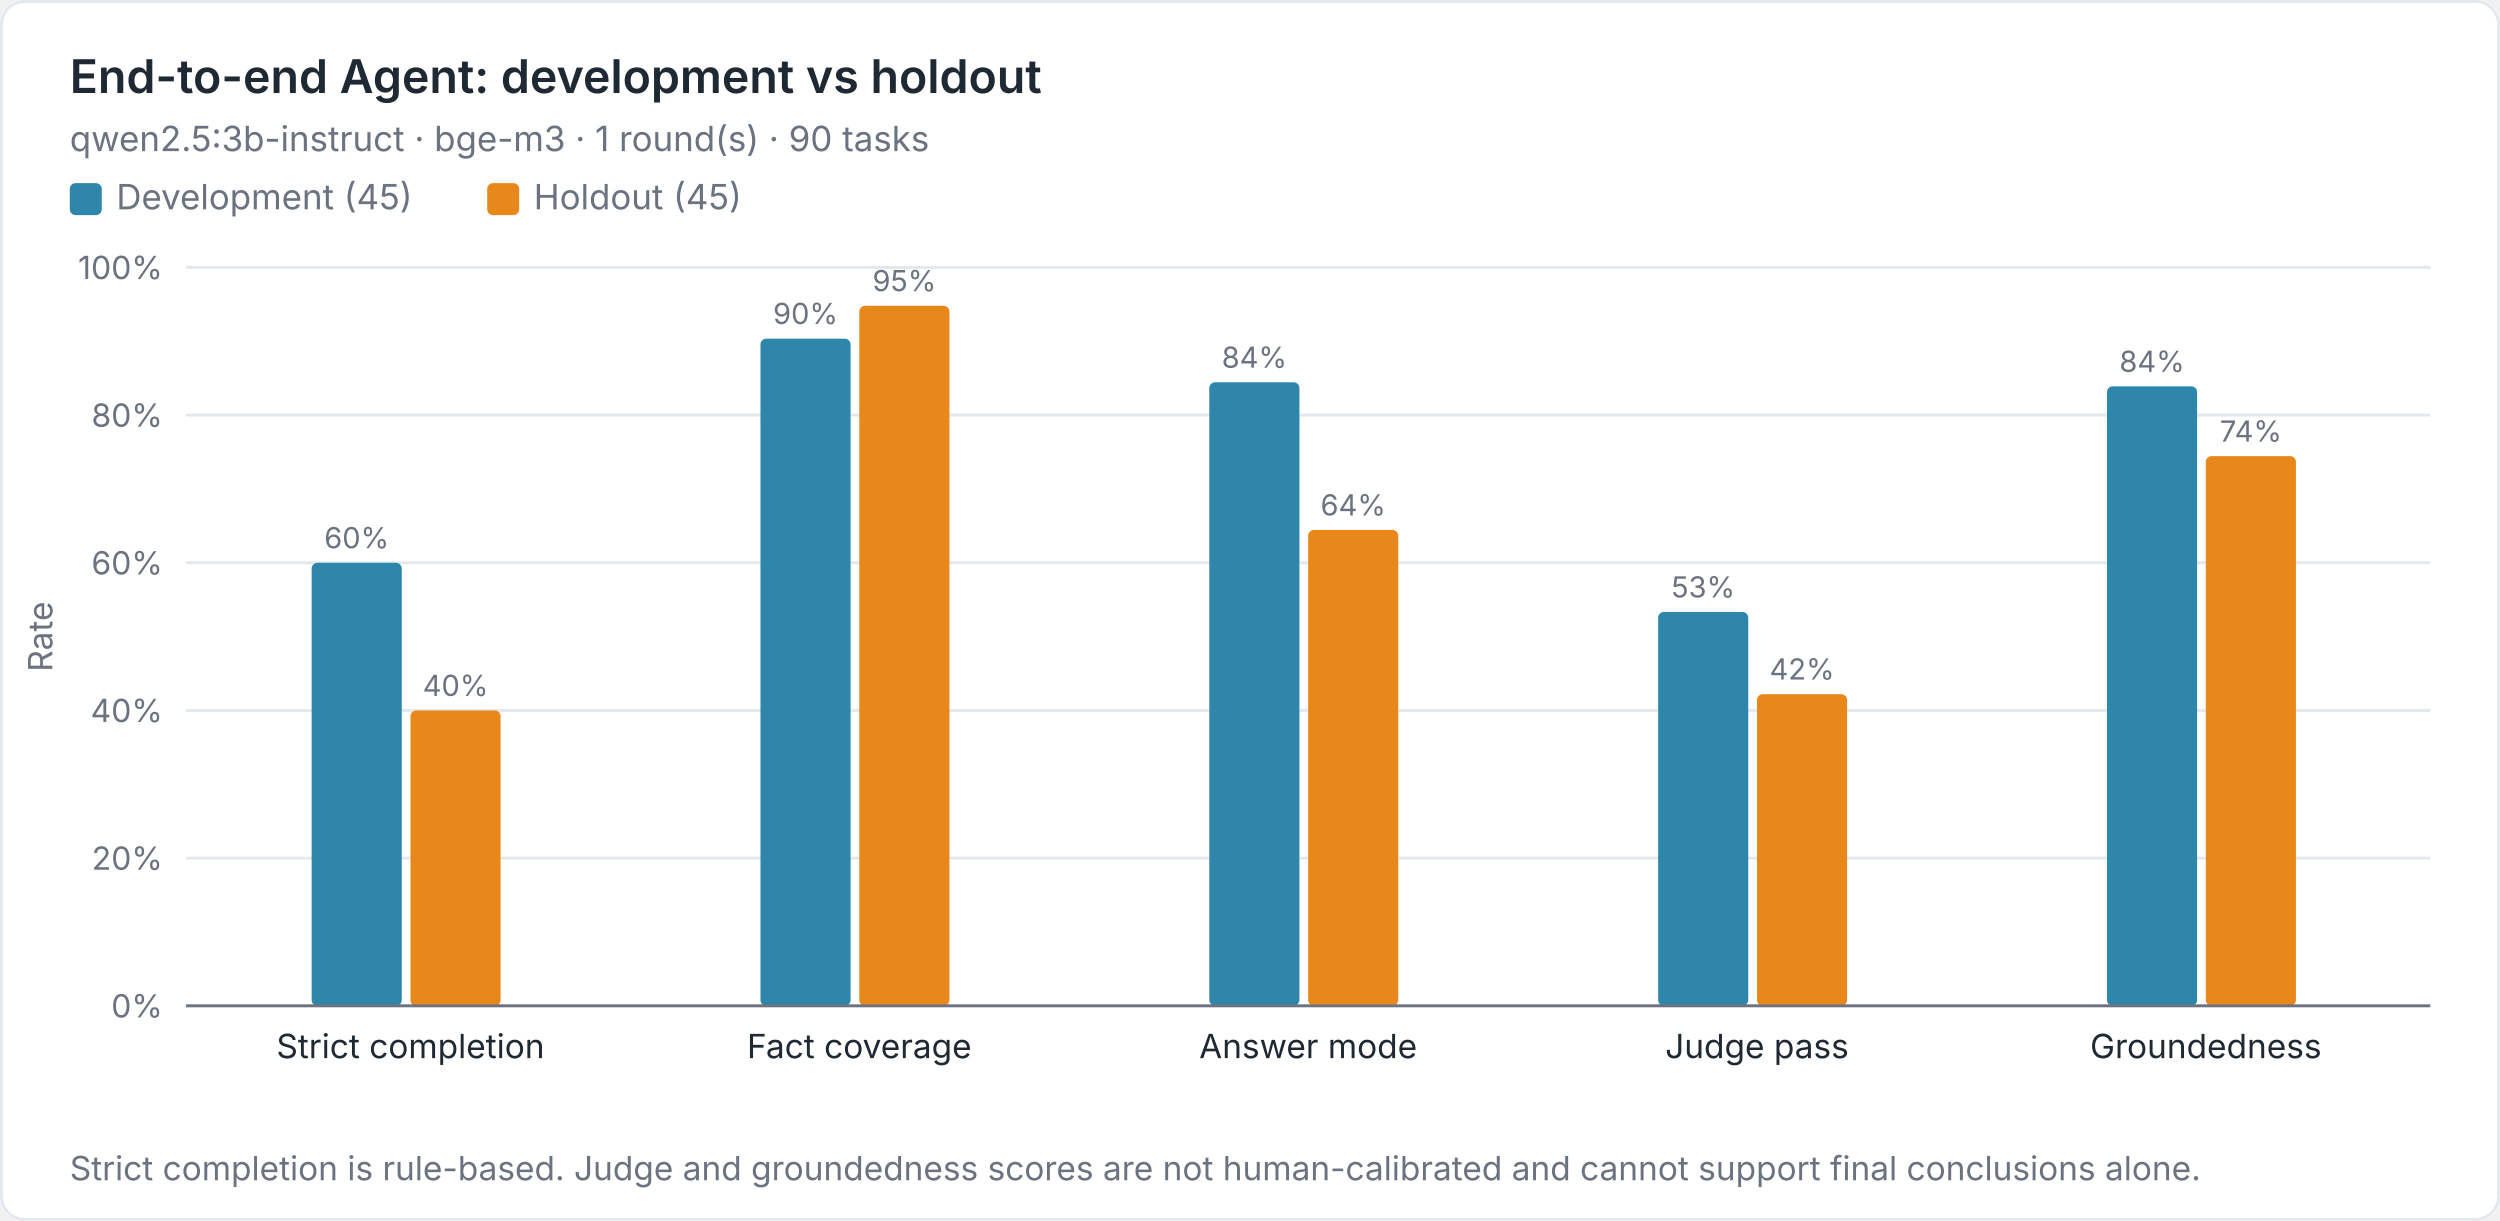
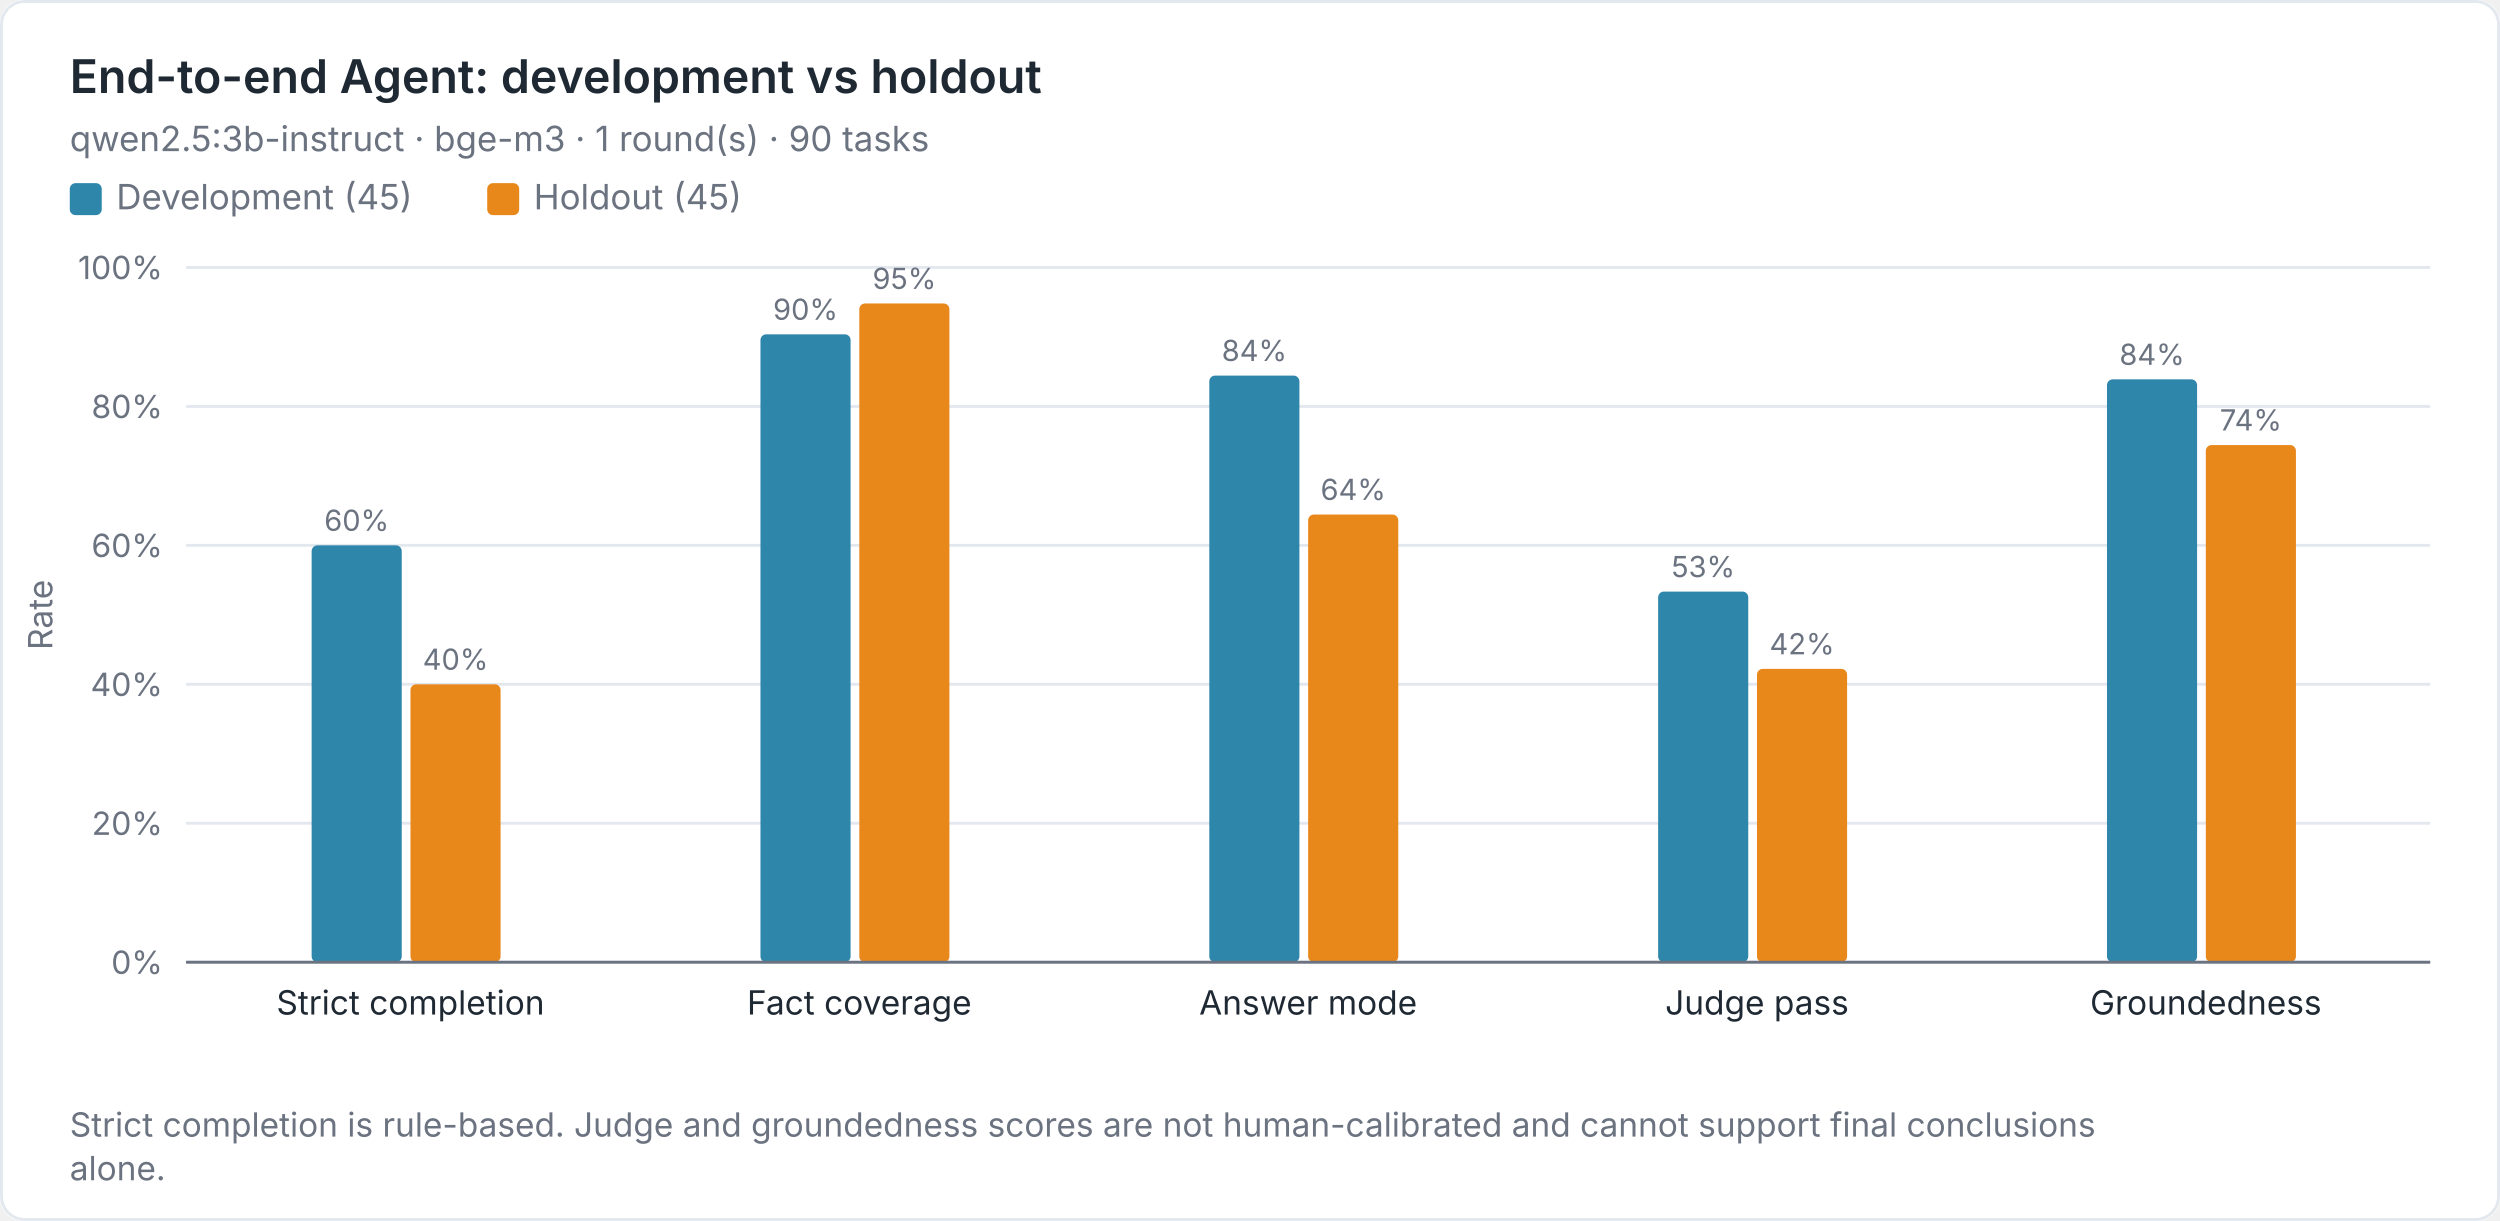
<svg xmlns="http://www.w3.org/2000/svg" width="860" height="420" viewBox="0 0 860 420" role="img">
  <rect width="860" height="420" fill="#FFFFFF" rx="8" />
  <rect x="0.5" y="0.5" width="859" height="419" fill="none" stroke="#E3E8EF" rx="8" />
  <text x="24" y="32" font-family="-apple-system, BlinkMacSystemFont, 'Segoe UI', 'Noto Sans SC', 'Microsoft YaHei', sans-serif" font-size="16" fill="#1F2933" text-anchor="start" font-weight="600">End-to-end Agent: development vs holdout</text>
  <text x="24" y="52" font-family="-apple-system, BlinkMacSystemFont, 'Segoe UI', 'Noto Sans SC', 'Microsoft YaHei', sans-serif" font-size="12" fill="#6B7280" text-anchor="start" font-weight="400">qwen2.5:3b-instruct · bge-m3 · 1 round(s) · 90 tasks</text>
  <rect x="24.0" y="63" width="11" height="11" rx="2" fill="#2E86AB" />
  <text x="40" y="72" font-family="-apple-system, BlinkMacSystemFont, 'Segoe UI', 'Noto Sans SC', 'Microsoft YaHei', sans-serif" font-size="12" fill="#6B7280" text-anchor="start" font-weight="400">Development (45)</text>
  <rect x="167.6" y="63" width="11" height="11" rx="2" fill="#E8871A" />
  <text x="183.6" y="72" font-family="-apple-system, BlinkMacSystemFont, 'Segoe UI', 'Noto Sans SC', 'Microsoft YaHei', sans-serif" font-size="12" fill="#6B7280" text-anchor="start" font-weight="400">Holdout (45)</text>
-   <line x1="64" y1="346" x2="836" y2="346" stroke="#E3E8EF" />
-   <text x="56" y="350" font-family="-apple-system, BlinkMacSystemFont, 'Segoe UI', 'Noto Sans SC', 'Microsoft YaHei', sans-serif" font-size="11" fill="#6B7280" text-anchor="end" font-weight="400">0%</text>
-   <line x1="64" y1="295.2" x2="836" y2="295.2" stroke="#E3E8EF" />
-   <text x="56" y="299.2" font-family="-apple-system, BlinkMacSystemFont, 'Segoe UI', 'Noto Sans SC', 'Microsoft YaHei', sans-serif" font-size="11" fill="#6B7280" text-anchor="end" font-weight="400">20%</text>
-   <line x1="64" y1="244.4" x2="836" y2="244.4" stroke="#E3E8EF" />
-   <text x="56" y="248.4" font-family="-apple-system, BlinkMacSystemFont, 'Segoe UI', 'Noto Sans SC', 'Microsoft YaHei', sans-serif" font-size="11" fill="#6B7280" text-anchor="end" font-weight="400">40%</text>
-   <line x1="64" y1="193.6" x2="836" y2="193.6" stroke="#E3E8EF" />
-   <text x="56" y="197.6" font-family="-apple-system, BlinkMacSystemFont, 'Segoe UI', 'Noto Sans SC', 'Microsoft YaHei', sans-serif" font-size="11" fill="#6B7280" text-anchor="end" font-weight="400">60%</text>
-   <line x1="64" y1="142.8" x2="836" y2="142.8" stroke="#E3E8EF" />
-   <text x="56" y="146.8" font-family="-apple-system, BlinkMacSystemFont, 'Segoe UI', 'Noto Sans SC', 'Microsoft YaHei', sans-serif" font-size="11" fill="#6B7280" text-anchor="end" font-weight="400">80%</text>
+   <line x1="64" y1="331" x2="836" y2="331" stroke="#E3E8EF" />
+   <text x="56" y="335" font-family="-apple-system, BlinkMacSystemFont, 'Segoe UI', 'Noto Sans SC', 'Microsoft YaHei', sans-serif" font-size="11" fill="#6B7280" text-anchor="end" font-weight="400">0%</text>
+   <line x1="64" y1="283.2" x2="836" y2="283.2" stroke="#E3E8EF" />
+   <text x="56" y="287.2" font-family="-apple-system, BlinkMacSystemFont, 'Segoe UI', 'Noto Sans SC', 'Microsoft YaHei', sans-serif" font-size="11" fill="#6B7280" text-anchor="end" font-weight="400">20%</text>
+   <line x1="64" y1="235.4" x2="836" y2="235.4" stroke="#E3E8EF" />
+   <text x="56" y="239.4" font-family="-apple-system, BlinkMacSystemFont, 'Segoe UI', 'Noto Sans SC', 'Microsoft YaHei', sans-serif" font-size="11" fill="#6B7280" text-anchor="end" font-weight="400">40%</text>
+   <line x1="64" y1="187.6" x2="836" y2="187.6" stroke="#E3E8EF" />
+   <text x="56" y="191.6" font-family="-apple-system, BlinkMacSystemFont, 'Segoe UI', 'Noto Sans SC', 'Microsoft YaHei', sans-serif" font-size="11" fill="#6B7280" text-anchor="end" font-weight="400">60%</text>
+   <line x1="64" y1="139.8" x2="836" y2="139.8" stroke="#E3E8EF" />
+   <text x="56" y="143.8" font-family="-apple-system, BlinkMacSystemFont, 'Segoe UI', 'Noto Sans SC', 'Microsoft YaHei', sans-serif" font-size="11" fill="#6B7280" text-anchor="end" font-weight="400">80%</text>
  <line x1="64" y1="92" x2="836" y2="92" stroke="#E3E8EF" />
  <text x="56" y="96" font-family="-apple-system, BlinkMacSystemFont, 'Segoe UI', 'Noto Sans SC', 'Microsoft YaHei', sans-serif" font-size="11" fill="#6B7280" text-anchor="end" font-weight="400">100%</text>
-   <text x="18" y="219" font-family="-apple-system, BlinkMacSystemFont, 'Segoe UI', 'Noto Sans SC', 'Microsoft YaHei', sans-serif" font-size="11.5" fill="#6B7280" text-anchor="middle" font-weight="400" transform="rotate(-90 18 219)">Rate</text>
-   <rect x="107.2" y="193.6" width="31.0" height="152.4" fill="#2E86AB" rx="2" />
-   <text x="122.7" y="188.6" font-family="-apple-system, BlinkMacSystemFont, 'Segoe UI', 'Noto Sans SC', 'Microsoft YaHei', sans-serif" font-size="10" fill="#6B7280" text-anchor="middle" font-weight="400">60%</text>
-   <rect x="141.2" y="244.4" width="31.0" height="101.6" fill="#E8871A" rx="2" />
-   <text x="156.7" y="239.4" font-family="-apple-system, BlinkMacSystemFont, 'Segoe UI', 'Noto Sans SC', 'Microsoft YaHei', sans-serif" font-size="10" fill="#6B7280" text-anchor="middle" font-weight="400">40%</text>
-   <text x="141.2" y="364" font-family="-apple-system, BlinkMacSystemFont, 'Segoe UI', 'Noto Sans SC', 'Microsoft YaHei', sans-serif" font-size="11.5" fill="#1F2933" text-anchor="middle" font-weight="400">Strict completion</text>
-   <rect x="261.6" y="116.5" width="31.0" height="229.5" fill="#2E86AB" rx="2" />
-   <text x="277.1" y="111.459" font-family="-apple-system, BlinkMacSystemFont, 'Segoe UI', 'Noto Sans SC', 'Microsoft YaHei', sans-serif" font-size="10" fill="#6B7280" text-anchor="middle" font-weight="400">90%</text>
-   <rect x="295.6" y="105.2" width="31.0" height="240.8" fill="#E8871A" rx="2" />
-   <text x="311.1" y="100.17" font-family="-apple-system, BlinkMacSystemFont, 'Segoe UI', 'Noto Sans SC', 'Microsoft YaHei', sans-serif" font-size="10" fill="#6B7280" text-anchor="middle" font-weight="400">95%</text>
-   <text x="295.6" y="364" font-family="-apple-system, BlinkMacSystemFont, 'Segoe UI', 'Noto Sans SC', 'Microsoft YaHei', sans-serif" font-size="11.5" fill="#1F2933" text-anchor="middle" font-weight="400">Fact coverage</text>
-   <rect x="416.0" y="131.5" width="31.0" height="214.5" fill="#2E86AB" rx="2" />
-   <text x="431.5" y="126.511" font-family="-apple-system, BlinkMacSystemFont, 'Segoe UI', 'Noto Sans SC', 'Microsoft YaHei', sans-serif" font-size="10" fill="#6B7280" text-anchor="middle" font-weight="400">84%</text>
-   <rect x="450.0" y="182.3" width="31.0" height="163.7" fill="#E8871A" rx="2" />
-   <text x="465.5" y="177.311" font-family="-apple-system, BlinkMacSystemFont, 'Segoe UI', 'Noto Sans SC', 'Microsoft YaHei', sans-serif" font-size="10" fill="#6B7280" text-anchor="middle" font-weight="400">64%</text>
-   <text x="450" y="364" font-family="-apple-system, BlinkMacSystemFont, 'Segoe UI', 'Noto Sans SC', 'Microsoft YaHei', sans-serif" font-size="11.5" fill="#1F2933" text-anchor="middle" font-weight="400">Answer mode</text>
-   <rect x="570.4" y="210.5" width="31.0" height="135.5" fill="#2E86AB" rx="2" />
-   <text x="585.9" y="205.533" font-family="-apple-system, BlinkMacSystemFont, 'Segoe UI', 'Noto Sans SC', 'Microsoft YaHei', sans-serif" font-size="10" fill="#6B7280" text-anchor="middle" font-weight="400">53%</text>
-   <rect x="604.4" y="238.8" width="31.0" height="107.2" fill="#E8871A" rx="2" />
-   <text x="619.9" y="233.756" font-family="-apple-system, BlinkMacSystemFont, 'Segoe UI', 'Noto Sans SC', 'Microsoft YaHei', sans-serif" font-size="10" fill="#6B7280" text-anchor="middle" font-weight="400">42%</text>
-   <text x="604.4" y="364" font-family="-apple-system, BlinkMacSystemFont, 'Segoe UI', 'Noto Sans SC', 'Microsoft YaHei', sans-serif" font-size="11.5" fill="#1F2933" text-anchor="middle" font-weight="400">Judge pass</text>
-   <rect x="724.8" y="132.9" width="31.0" height="213.1" fill="#2E86AB" rx="2" />
-   <text x="740.3" y="127.922" font-family="-apple-system, BlinkMacSystemFont, 'Segoe UI', 'Noto Sans SC', 'Microsoft YaHei', sans-serif" font-size="10" fill="#6B7280" text-anchor="middle" font-weight="400">84%</text>
-   <rect x="758.8" y="156.9" width="31.0" height="189.1" fill="#E8871A" rx="2" />
-   <text x="774.3" y="151.911" font-family="-apple-system, BlinkMacSystemFont, 'Segoe UI', 'Noto Sans SC', 'Microsoft YaHei', sans-serif" font-size="10" fill="#6B7280" text-anchor="middle" font-weight="400">74%</text>
-   <text x="758.8" y="364" font-family="-apple-system, BlinkMacSystemFont, 'Segoe UI', 'Noto Sans SC', 'Microsoft YaHei', sans-serif" font-size="11.5" fill="#1F2933" text-anchor="middle" font-weight="400">Groundedness</text>
-   <line x1="64" y1="346" x2="836" y2="346" stroke="#6B7280" />
-   <text x="24" y="406" font-family="-apple-system, BlinkMacSystemFont, 'Segoe UI', 'Noto Sans SC', 'Microsoft YaHei', sans-serif" font-size="11.5" fill="#6B7280" text-anchor="start" font-weight="400">Strict completion is rule-based. Judge and groundedness scores are not human-calibrated and cannot support final conclusions alone.</text>
+   <text x="18" y="211.5" font-family="-apple-system, BlinkMacSystemFont, 'Segoe UI', 'Noto Sans SC', 'Microsoft YaHei', sans-serif" font-size="11.5" fill="#6B7280" text-anchor="middle" font-weight="400" transform="rotate(-90 18 211.5)">Rate</text>
+   <rect x="107.2" y="187.6" width="31.0" height="143.4" fill="#2E86AB" rx="2" />
+   <text x="122.7" y="182.6" font-family="-apple-system, BlinkMacSystemFont, 'Segoe UI', 'Noto Sans SC', 'Microsoft YaHei', sans-serif" font-size="10" fill="#6B7280" text-anchor="middle" font-weight="400">60%</text>
+   <rect x="141.2" y="235.4" width="31.0" height="95.6" fill="#E8871A" rx="2" />
+   <text x="156.7" y="230.4" font-family="-apple-system, BlinkMacSystemFont, 'Segoe UI', 'Noto Sans SC', 'Microsoft YaHei', sans-serif" font-size="10" fill="#6B7280" text-anchor="middle" font-weight="400">40%</text>
+   <text x="141.2" y="349" font-family="-apple-system, BlinkMacSystemFont, 'Segoe UI', 'Noto Sans SC', 'Microsoft YaHei', sans-serif" font-size="11.5" fill="#1F2933" text-anchor="middle" font-weight="400">Strict completion</text>
+   <rect x="261.6" y="115.0" width="31.0" height="216.0" fill="#2E86AB" rx="2" />
+   <text x="277.1" y="110.015" font-family="-apple-system, BlinkMacSystemFont, 'Segoe UI', 'Noto Sans SC', 'Microsoft YaHei', sans-serif" font-size="10" fill="#6B7280" text-anchor="middle" font-weight="400">90%</text>
+   <rect x="295.6" y="104.4" width="31.0" height="226.6" fill="#E8871A" rx="2" />
+   <text x="311.1" y="99.393" font-family="-apple-system, BlinkMacSystemFont, 'Segoe UI', 'Noto Sans SC', 'Microsoft YaHei', sans-serif" font-size="10" fill="#6B7280" text-anchor="middle" font-weight="400">95%</text>
+   <text x="295.6" y="349" font-family="-apple-system, BlinkMacSystemFont, 'Segoe UI', 'Noto Sans SC', 'Microsoft YaHei', sans-serif" font-size="11.5" fill="#1F2933" text-anchor="middle" font-weight="400">Fact coverage</text>
+   <rect x="416.0" y="129.2" width="31.0" height="201.8" fill="#2E86AB" rx="2" />
+   <text x="431.5" y="124.178" font-family="-apple-system, BlinkMacSystemFont, 'Segoe UI', 'Noto Sans SC', 'Microsoft YaHei', sans-serif" font-size="10" fill="#6B7280" text-anchor="middle" font-weight="400">84%</text>
+   <rect x="450.0" y="177.0" width="31.0" height="154.0" fill="#E8871A" rx="2" />
+   <text x="465.5" y="171.978" font-family="-apple-system, BlinkMacSystemFont, 'Segoe UI', 'Noto Sans SC', 'Microsoft YaHei', sans-serif" font-size="10" fill="#6B7280" text-anchor="middle" font-weight="400">64%</text>
+   <text x="450" y="349" font-family="-apple-system, BlinkMacSystemFont, 'Segoe UI', 'Noto Sans SC', 'Microsoft YaHei', sans-serif" font-size="11.5" fill="#1F2933" text-anchor="middle" font-weight="400">Answer mode</text>
+   <rect x="570.4" y="203.5" width="31.0" height="127.5" fill="#2E86AB" rx="2" />
+   <text x="585.9" y="198.533" font-family="-apple-system, BlinkMacSystemFont, 'Segoe UI', 'Noto Sans SC', 'Microsoft YaHei', sans-serif" font-size="10" fill="#6B7280" text-anchor="middle" font-weight="400">53%</text>
+   <rect x="604.4" y="230.1" width="31.0" height="100.9" fill="#E8871A" rx="2" />
+   <text x="619.9" y="225.089" font-family="-apple-system, BlinkMacSystemFont, 'Segoe UI', 'Noto Sans SC', 'Microsoft YaHei', sans-serif" font-size="10" fill="#6B7280" text-anchor="middle" font-weight="400">42%</text>
+   <text x="604.4" y="349" font-family="-apple-system, BlinkMacSystemFont, 'Segoe UI', 'Noto Sans SC', 'Microsoft YaHei', sans-serif" font-size="11.5" fill="#1F2933" text-anchor="middle" font-weight="400">Judge pass</text>
+   <rect x="724.8" y="130.5" width="31.0" height="200.5" fill="#2E86AB" rx="2" />
+   <text x="740.3" y="125.506" font-family="-apple-system, BlinkMacSystemFont, 'Segoe UI', 'Noto Sans SC', 'Microsoft YaHei', sans-serif" font-size="10" fill="#6B7280" text-anchor="middle" font-weight="400">84%</text>
+   <rect x="758.8" y="153.1" width="31.0" height="177.9" fill="#E8871A" rx="2" />
+   <text x="774.3" y="148.078" font-family="-apple-system, BlinkMacSystemFont, 'Segoe UI', 'Noto Sans SC', 'Microsoft YaHei', sans-serif" font-size="10" fill="#6B7280" text-anchor="middle" font-weight="400">74%</text>
+   <text x="758.8" y="349" font-family="-apple-system, BlinkMacSystemFont, 'Segoe UI', 'Noto Sans SC', 'Microsoft YaHei', sans-serif" font-size="11.5" fill="#1F2933" text-anchor="middle" font-weight="400">Groundedness</text>
+   <line x1="64" y1="331.0" x2="836" y2="331.0" stroke="#6B7280" />
+   <text x="24" y="391" font-family="-apple-system, BlinkMacSystemFont, 'Segoe UI', 'Noto Sans SC', 'Microsoft YaHei', sans-serif" font-size="11.5" fill="#6B7280" text-anchor="start" font-weight="400">Strict completion is rule-based. Judge and groundedness scores are not human-calibrated and cannot support final conclusions</text>
+   <text x="24" y="406" font-family="-apple-system, BlinkMacSystemFont, 'Segoe UI', 'Noto Sans SC', 'Microsoft YaHei', sans-serif" font-size="11.5" fill="#6B7280" text-anchor="start" font-weight="400">alone.</text>
</svg>
